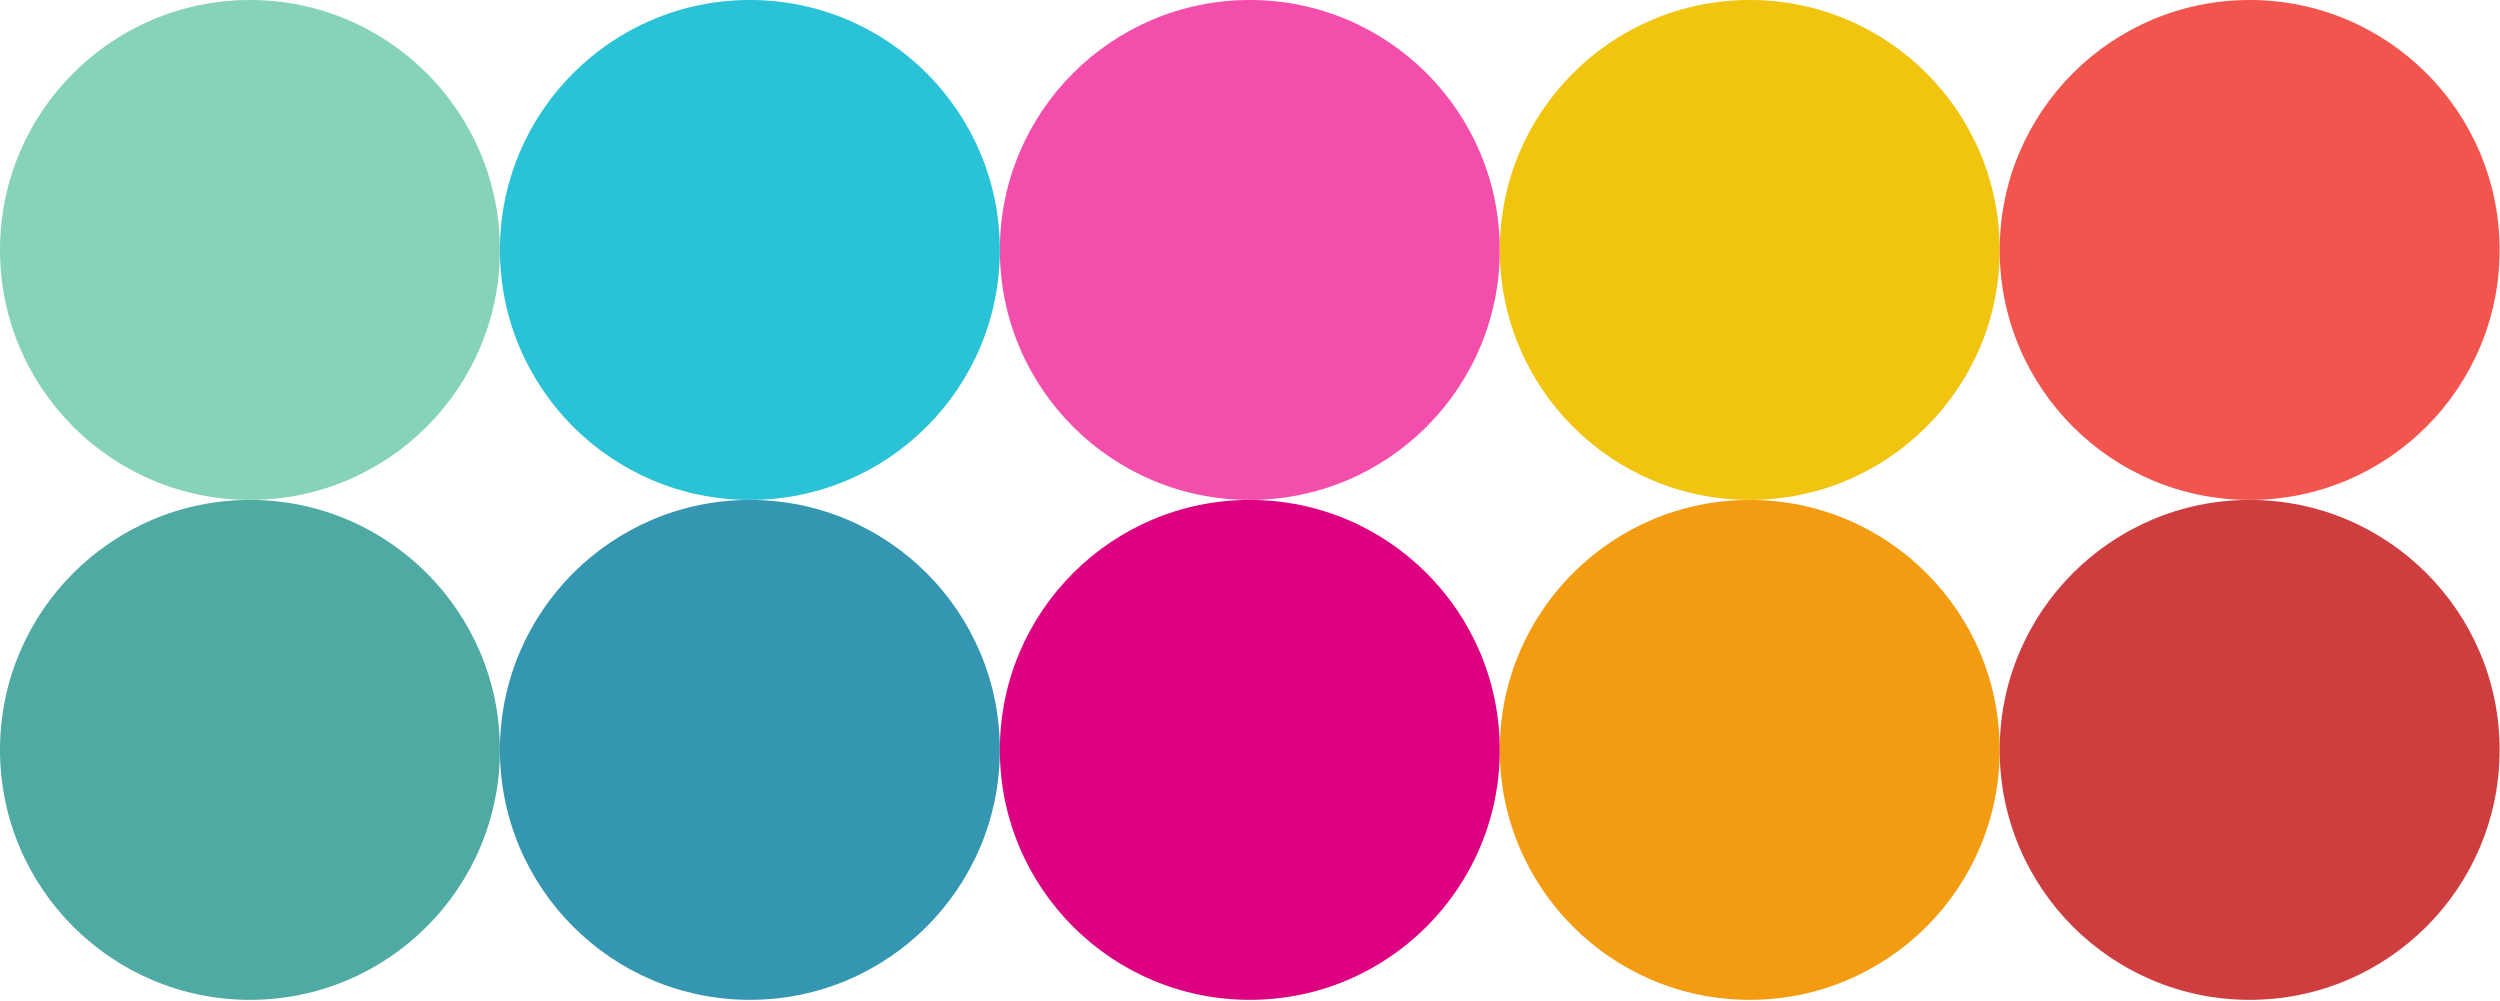
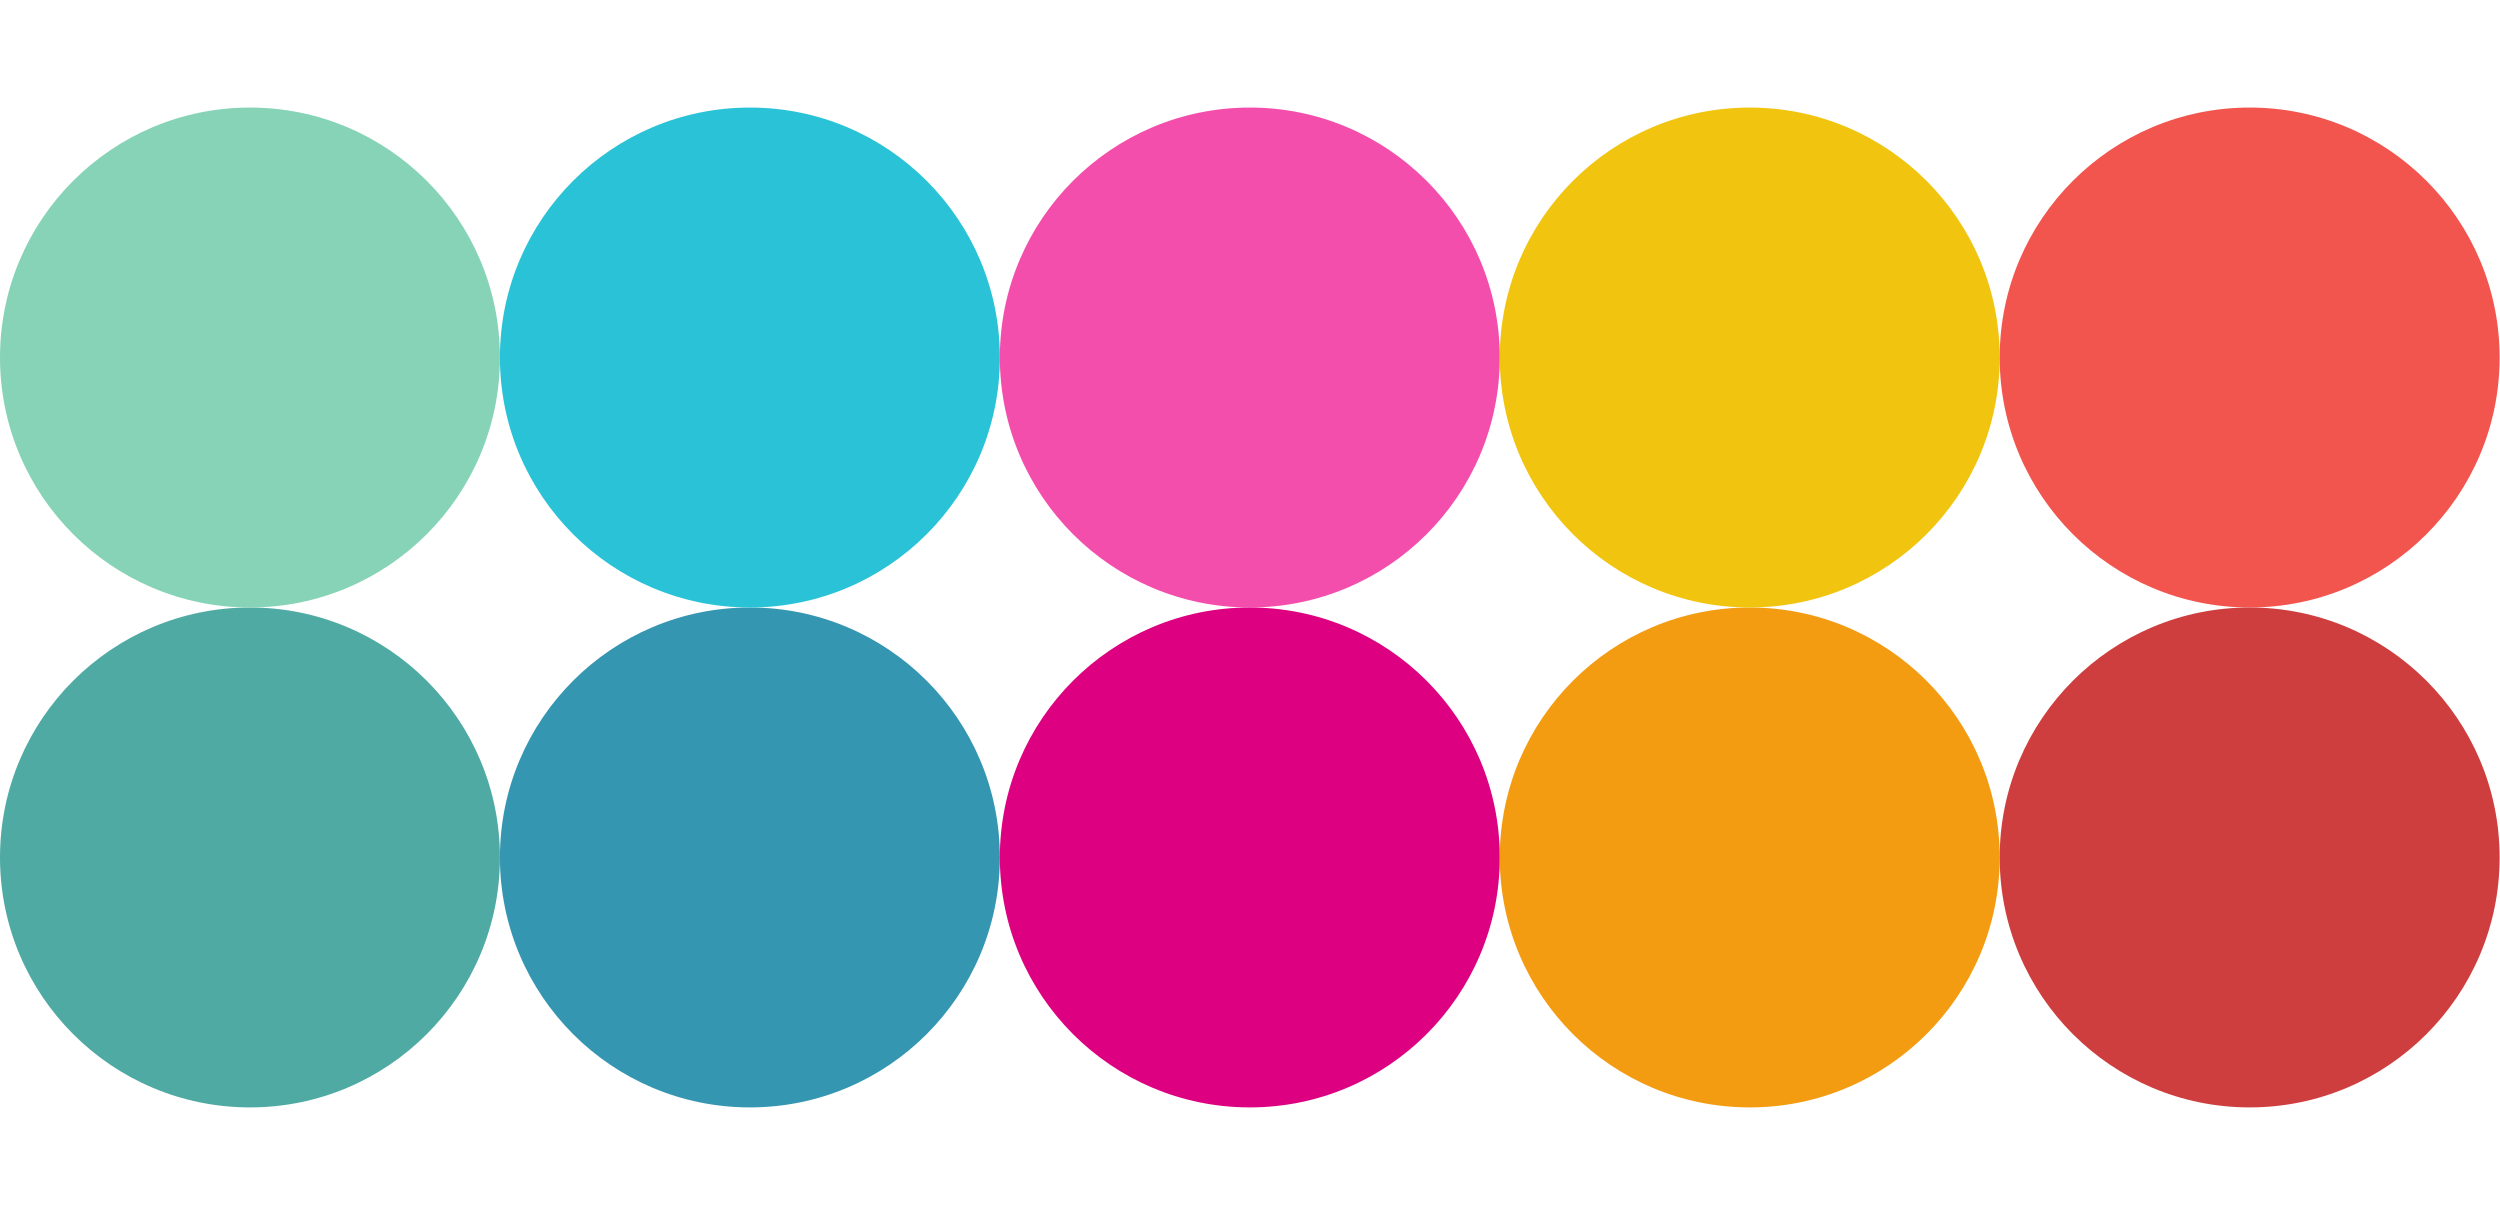
- <svg xmlns="http://www.w3.org/2000/svg" version="1.1" id="Layer_1" x="0px" y="0px" viewBox="0 0 660.1 264.1" style="enable-background:new 0 0 660.1 264.1;" xml:space="preserve">
+ <svg xmlns="http://www.w3.org/2000/svg" version="1.1" id="Layer_1" x="0px" y="0px" viewBox="0 0 660.1 320.9" style="enable-background:new 0 0 660.1 320.9;" xml:space="preserve">
  <style type="text/css">
	.st0{fill:#4FAAA3;}
	.st1{fill:#3596B1;}
	.st2{fill:#F44EAD;}
	.st3{fill:#DD0080;}
	.st4{fill:#F39C12;}
	.st5{fill:#F1C40F;}
	.st6{fill:#F2554E;}
	.st7{fill:#CE3E3E;}
	.st8{fill:#87D3B7;}
	.st9{fill:#29C2D6;}
</style>
-   <circle id="XMLID_1_" class="st0" cx="66" cy="198" r="66" />
-   <circle id="XMLID_5_" class="st1" cx="198" cy="198" r="66" />
-   <circle id="XMLID_6_" class="st2" cx="330" cy="66" r="66" />
-   <circle id="XMLID_7_" class="st3" cx="330" cy="198" r="66" />
-   <circle id="XMLID_8_" class="st4" cx="462" cy="198" r="66" />
-   <circle id="XMLID_10_" class="st5" cx="462" cy="66" r="66" />
-   <circle id="XMLID_11_" class="st6" cx="594" cy="66" r="66" />
-   <circle id="XMLID_9_" class="st7" cx="594" cy="198" r="66" />
-   <circle id="XMLID_3_" class="st8" cx="66" cy="66" r="66" />
-   <circle id="XMLID_4_" class="st9" cx="198" cy="66" r="66" />
+   <g id="XMLID_50_">
+     <circle id="XMLID_1_" class="st0" cx="66" cy="226.4" r="66" />
+     <circle id="XMLID_5_" class="st1" cx="198" cy="226.4" r="66" />
+     <circle id="XMLID_6_" class="st2" cx="330" cy="94.4" r="66" />
+     <circle id="XMLID_7_" class="st3" cx="330" cy="226.4" r="66" />
+     <circle id="XMLID_8_" class="st4" cx="462" cy="226.4" r="66" />
+     <circle id="XMLID_10_" class="st5" cx="462" cy="94.4" r="66" />
+     <circle id="XMLID_11_" class="st6" cx="594" cy="94.4" r="66" />
+     <circle id="XMLID_9_" class="st7" cx="594" cy="226.4" r="66" />
+     <circle id="XMLID_3_" class="st8" cx="66" cy="94.4" r="66" />
+     <circle id="XMLID_4_" class="st9" cx="198" cy="94.4" r="66" />
+   </g>
</svg>
